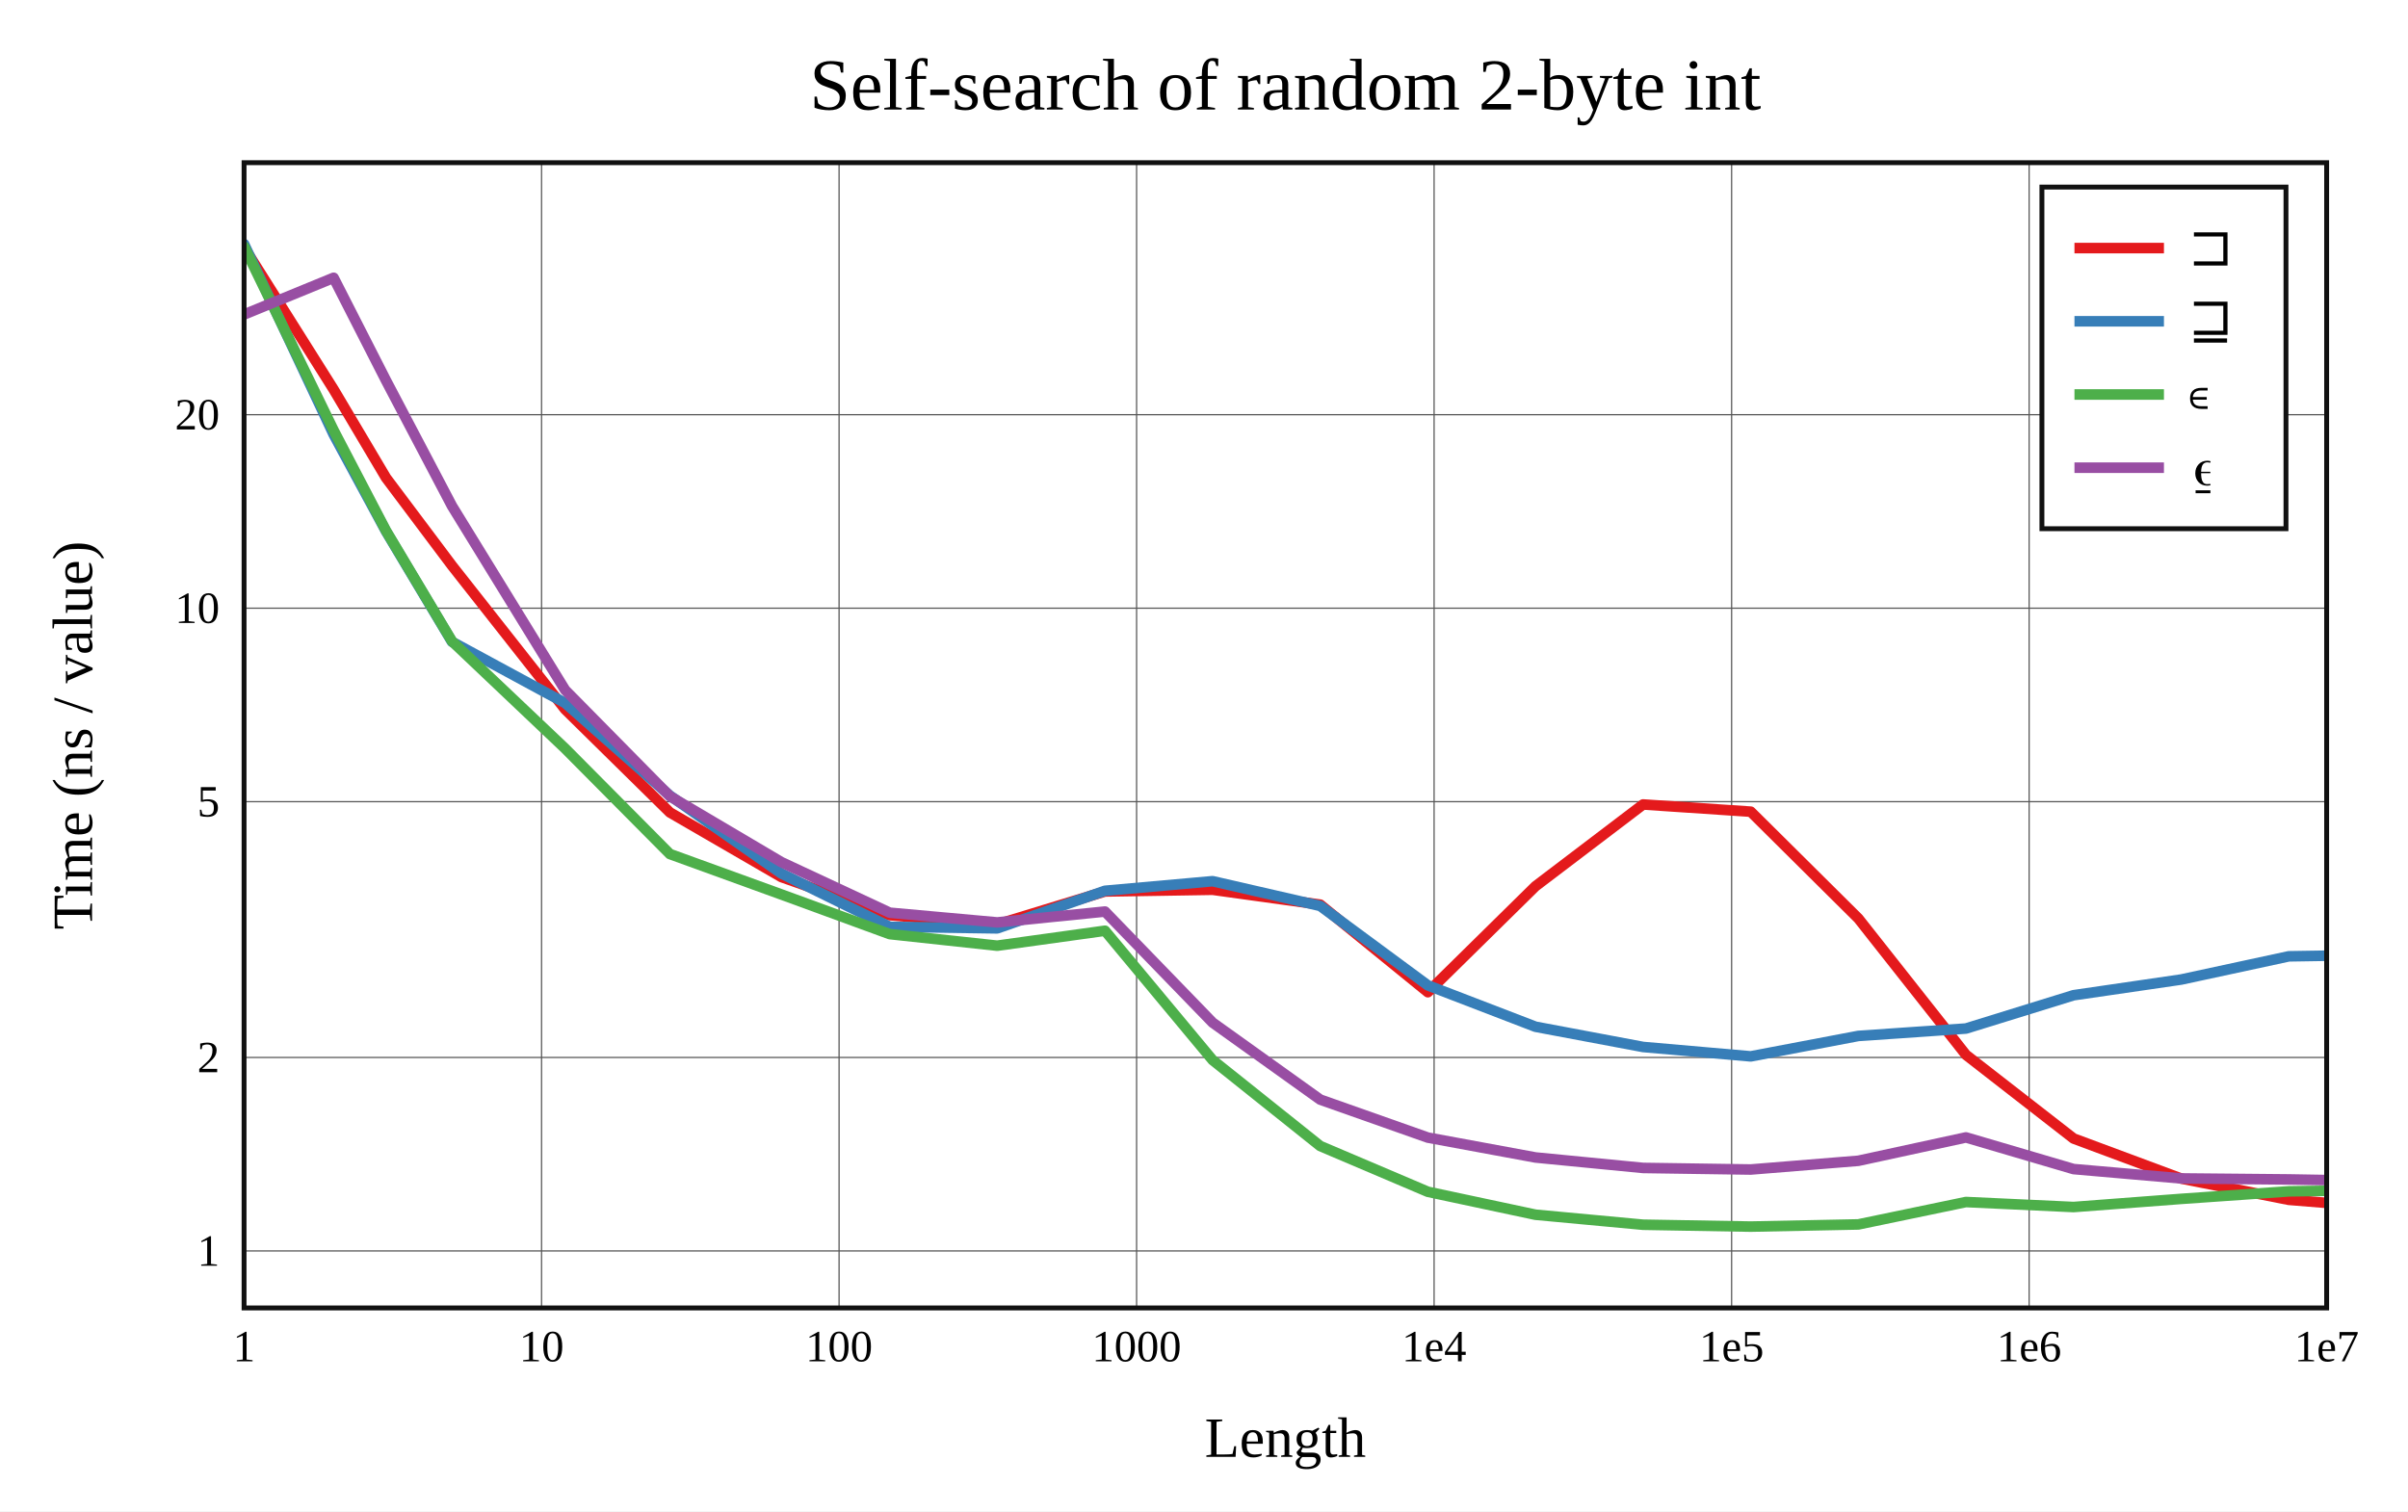
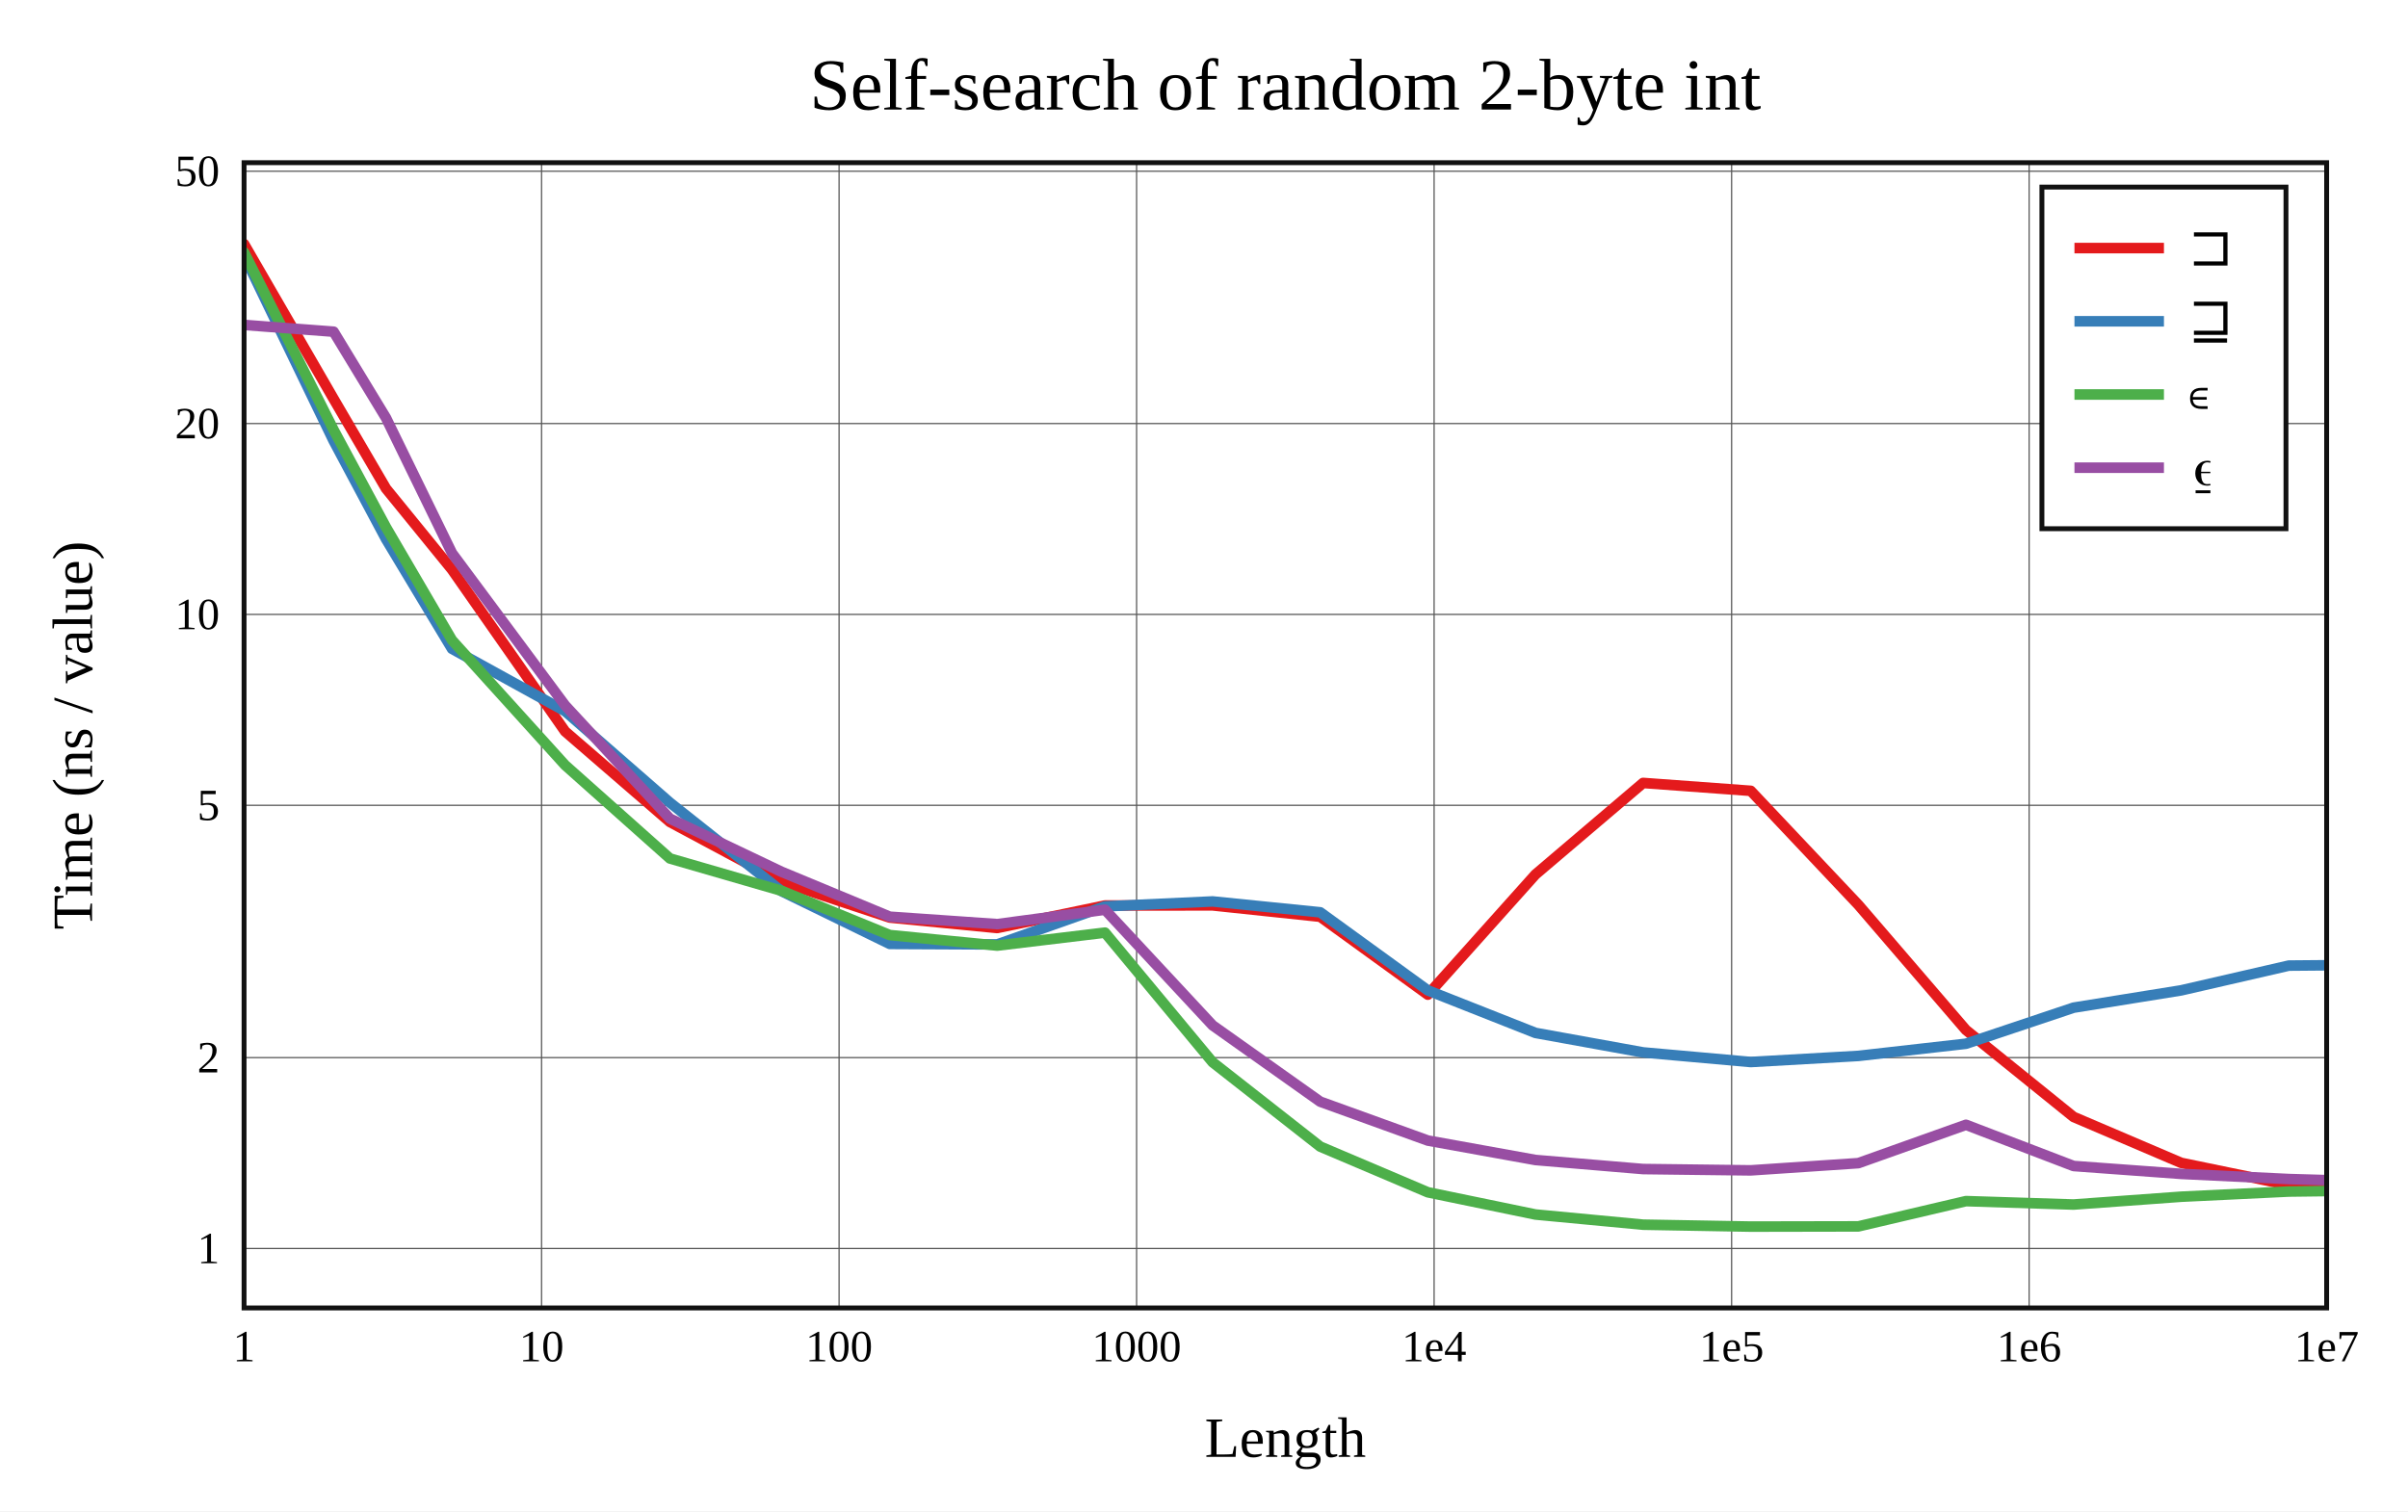
<svg xmlns="http://www.w3.org/2000/svg" viewBox="-60 -40 592 371.6" height="557.4" width="888">
  <g stroke-width="2.6" font-size="14px" text-anchor="middle">
    <defs>
      <clipPath id="clip">
        <rect x="0" y="0" width="512" height="281.6" />
      </clipPath>
    </defs>
    <rect fill="white" x="-60" y="-40" width="592" height="371.6" />
    <text dy="0.33em" font-size="18px" x="256" y="-19">Self-search of random 2-byte int</text>
    <text dy="0.33em" x="256" y="313.6">Length</text>
    <text dy="0.33em" transform="rotate(-90)" x="-140.8" y="-42">Time (ns / value)</text>
    <g stroke-width="0.3" stroke="#555">
      <path d="M73.143 0v281.6" />
      <path d="M146.286 0v281.6" />
      <path d="M219.429 0v281.6" />
      <path d="M292.571 0v281.6" />
      <path d="M365.714 0v281.6" />
      <path d="M438.857 0v281.6" />
-       <path d="M0 267.586h512" />
-       <path d="M0 220.01h512" />
-       <path d="M0 157.118h512" />
-       <path d="M0 109.543h512" />
-       <path d="M0 61.967h512" />
+       <path d="M0 266.982h512" />
+       <path d="M0 220.049h512" />
+       <path d="M0 158.007h512" />
+       <path d="M0 111.074h512" />
+       <path d="M0 64.142h512" />
+       <path d="M0 2.1h512" />
    </g>
    <g font-size="11px">
      <text dy="0.33em" x="0" y="291.1">1</text>
      <text dy="0.33em" x="73.143" y="291.1">10</text>
      <text dy="0.33em" x="146.286" y="291.1">100</text>
      <text dy="0.33em" x="219.429" y="291.1">1000</text>
      <text dy="0.33em" x="292.571" y="291.1">1e4</text>
      <text dy="0.33em" x="365.714" y="291.1">1e5</text>
      <text dy="0.33em" x="438.857" y="291.1">1e6</text>
      <text dy="0.33em" x="512" y="291.1">1e7</text>
      <g text-anchor="end">
-         <text dy="0.33em" x="-6" y="267.586">1</text>
-         <text dy="0.33em" x="-6" y="220.01">2</text>
-         <text dy="0.33em" x="-6" y="157.118">5</text>
-         <text dy="0.33em" x="-6" y="109.543">10</text>
-         <text dy="0.33em" x="-6" y="61.967">20</text>
+         <text dy="0.33em" x="-6" y="266.982">1</text>
+         <text dy="0.33em" x="-6" y="220.049">2</text>
+         <text dy="0.33em" x="-6" y="158.007">5</text>
+         <text dy="0.33em" x="-6" y="111.074">10</text>
+         <text dy="0.33em" x="-6" y="64.142">20</text>
+         <text dy="0.33em" x="-6" y="2.1">50</text>
      </g>
    </g>
    <g clip-path="url(#clip)" fill="none" stroke-linecap="round" stroke-linejoin="round">
-       <path stroke="#e41a1c" d="M0 20.783L22.018 55.758L34.898 77.469L51.125 99.083L78.934 134.41L104.694 159.766L132.109 175.649L158.739 185.024L185.16 187.288L211.658 179.195L238.118 178.775L264.573 182.435L291.036 203.963L317.493 177.916L343.951 157.809L370.409 159.576L396.867 185.835L423.325 219.364L449.783 239.943L476.241 249.788L502.698 255.016L529.156 257.165" />
-       <path stroke="#377eb8" d="M0 20L22.018 66.809L34.898 90.64L51.125 117.802L78.934 132.862L104.694 155.627L132.109 174.791L158.739 187.886L185.16 188.271L211.658 179.029L238.118 176.673L264.573 182.753L291.036 202.286L317.493 212.458L343.951 217.434L370.409 219.745L396.867 214.72L423.325 212.899L449.783 204.711L476.241 200.85L502.698 195.144L529.156 194.724" />
-       <path stroke="#4daf4a" d="M0 20.627L22.018 65.802L34.898 90.488L51.125 117.67L78.934 144.046L104.694 169.992L132.109 179.937L158.739 189.681L185.16 192.529L211.658 188.853L238.118 220.657L264.573 241.787L291.036 253.04L317.493 258.68L343.951 261.141L370.409 261.6L396.867 261.064L423.325 255.558L449.783 256.788L476.241 254.784L502.698 252.935L529.156 252.542" />
-       <path stroke="#984ea3" d="M0 37.328L22.018 28.301L34.898 53.55L51.125 84.425L78.934 129.659L104.694 155.787L132.109 171.988L158.739 184.42L185.16 186.804L211.658 184.135L238.118 211.442L264.573 230.374L291.036 239.717L317.493 244.605L343.951 247.177L370.409 247.563L396.867 245.417L423.325 239.673L449.783 247.457L476.241 249.757L502.698 250.003L529.156 250.452" />
+       <path stroke="#e41a1c" d="M0 20L22.018 58.075L34.898 80.126L51.125 100.064L78.934 139.84L104.694 162.107L132.109 176.799L158.739 185.611L185.16 188.178L211.658 182.648L238.118 182.619L264.573 185.412L291.036 204.571L317.493 175.016L343.951 152.514L370.409 154.45L396.867 182.482L423.325 213.262L449.783 234.635L476.241 245.932L502.698 251.387L529.156 253.358" />
+       <path stroke="#377eb8" d="M0 22.795L22.018 68.383L34.898 92.54L51.125 119.532L78.934 134.863L104.694 157.348L132.109 179.109L158.739 192.092L185.16 192.219L211.658 182.863L238.118 181.65L264.573 184.322L291.036 203.524L317.493 213.978L343.951 218.77L370.409 221.131L396.867 219.633L423.325 216.638L449.783 207.77L476.241 203.512L502.698 197.426L529.156 197.202" />
+       <path stroke="#4daf4a" d="M0 22.04L22.018 65.703L34.898 89.65L51.125 117.407L78.934 148.134L104.694 171.081L132.109 179.021L158.739 189.914L185.16 192.507L211.658 189.319L238.118 221.188L264.573 241.93L291.036 253.166L317.493 258.629L343.951 261.13L370.409 261.6L396.867 261.549L423.325 255.336L449.783 256.175L476.241 254.252L502.698 252.979L529.156 252.652" />
+       <path stroke="#984ea3" d="M0 39.892L22.018 41.555L34.898 62.76L51.125 96.013L78.934 133.45L104.694 161.285L132.109 174.346L158.739 185.401L185.16 187.23L211.658 183.685L238.118 212.117L264.573 230.882L291.036 240.446L317.493 245.225L343.951 247.449L370.409 247.772L396.867 246L423.325 236.568L449.783 246.702L476.241 248.638L502.698 249.908L529.156 250.678" />
    </g>
    <rect stroke-width="1.2" stroke="#111" fill="none" x="0" y="0" width="512" height="281.6" />
    <g transform="translate(442,6)" text-anchor="start" font-size="13px">
      <rect stroke-width="1.2" stroke="#111" fill="white" x="0" y="0" width="60" height="84" />
      <path stroke="#e41a1c" d="M8 15h22" />
      <path stroke="#377eb8" d="M8 33h22" />
      <path stroke="#4daf4a" d="M8 51h22" />
      <path stroke="#984ea3" d="M8 69h22" />
      <text dy="0.33em" x="36" y="15">⊐</text>
      <text dy="0.33em" x="36" y="33">⊒</text>
      <text dy="0.33em" x="36" y="51">∊</text>
      <text dy="0.33em" x="36" y="69">⍷</text>
    </g>
  </g>
</svg>
